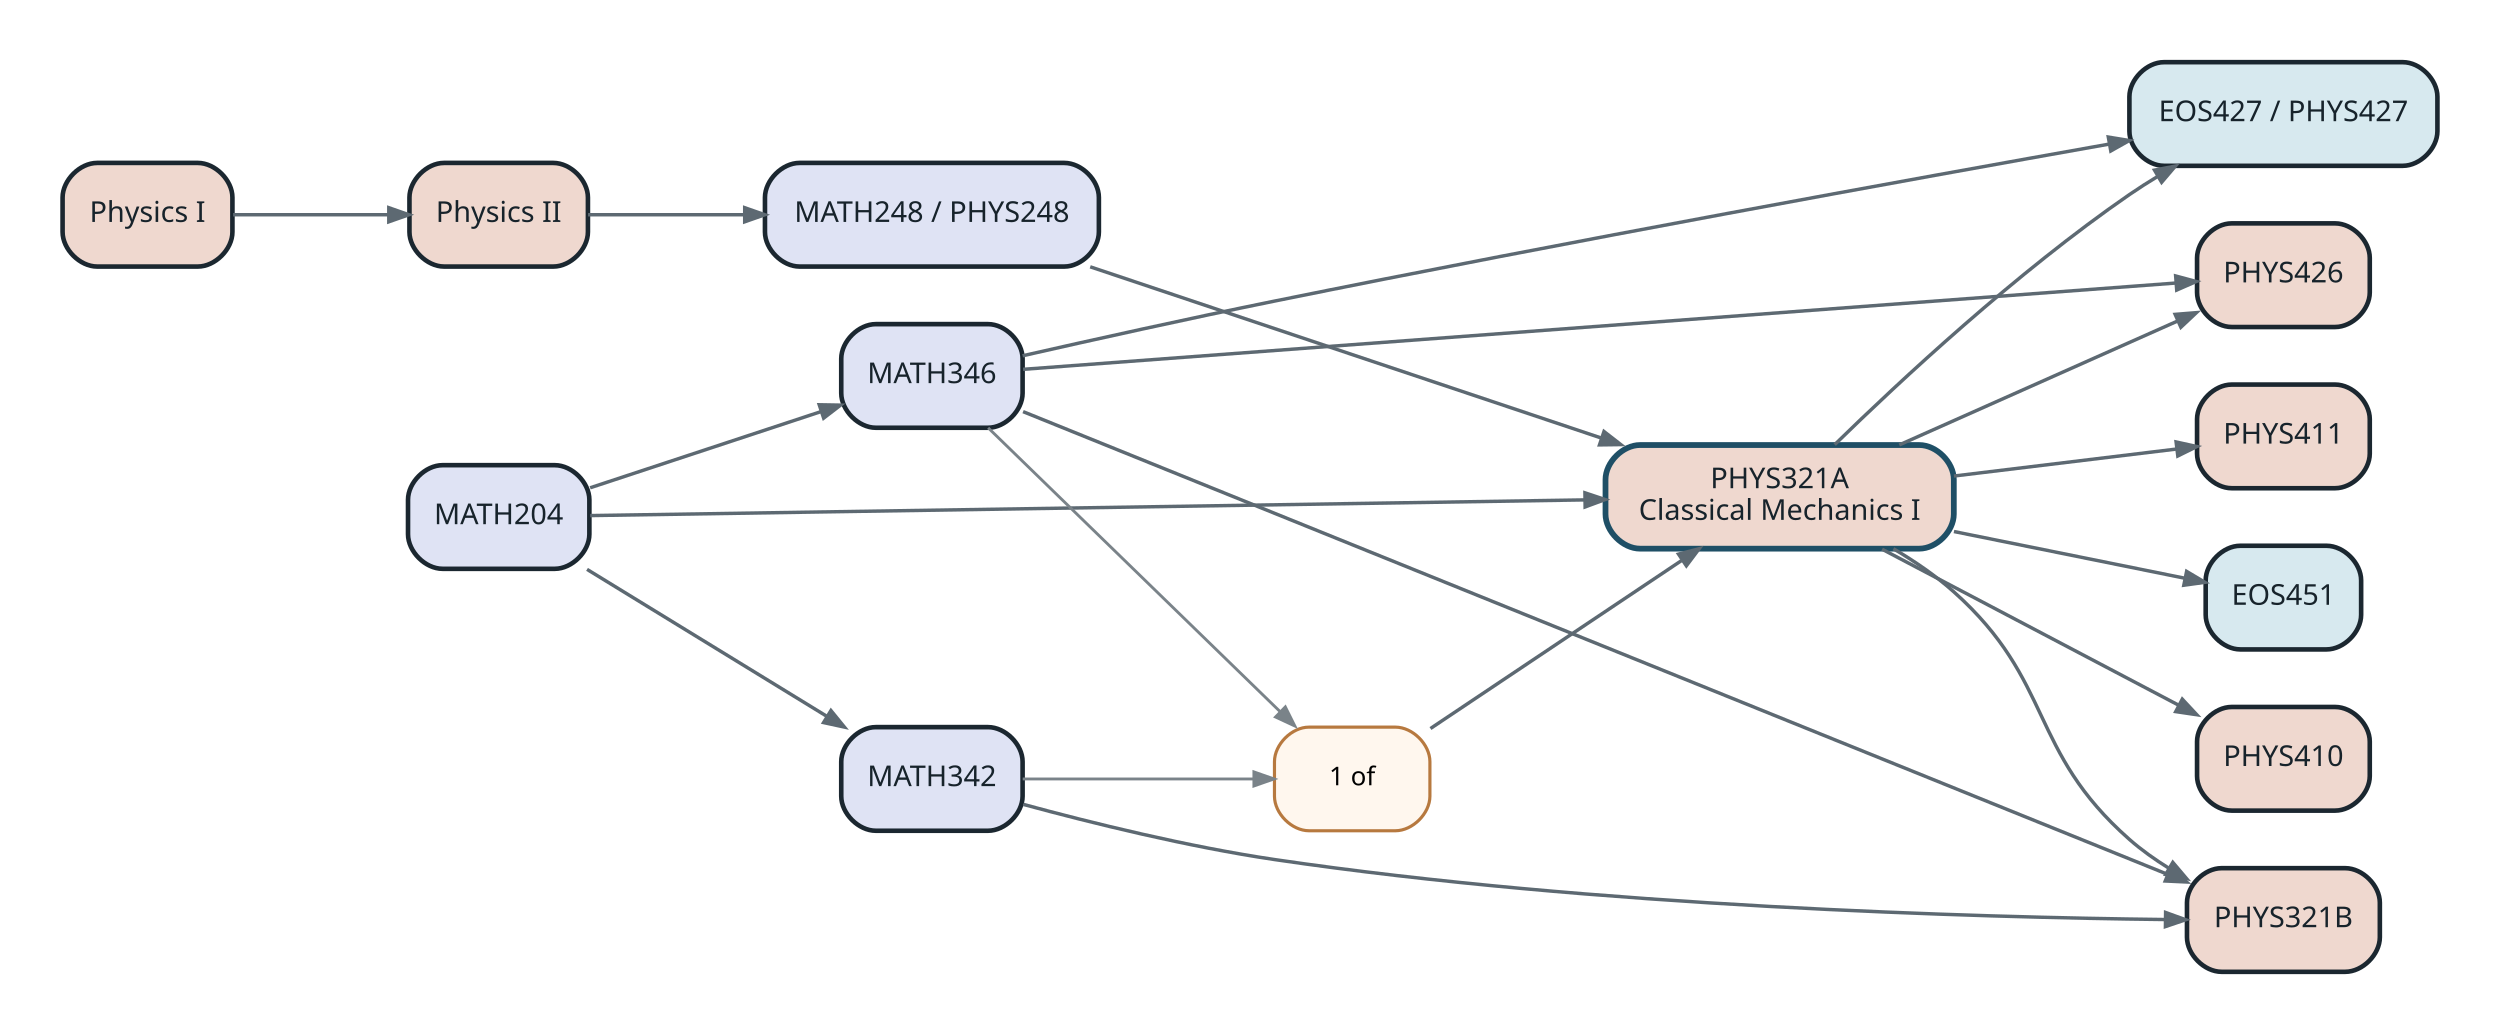
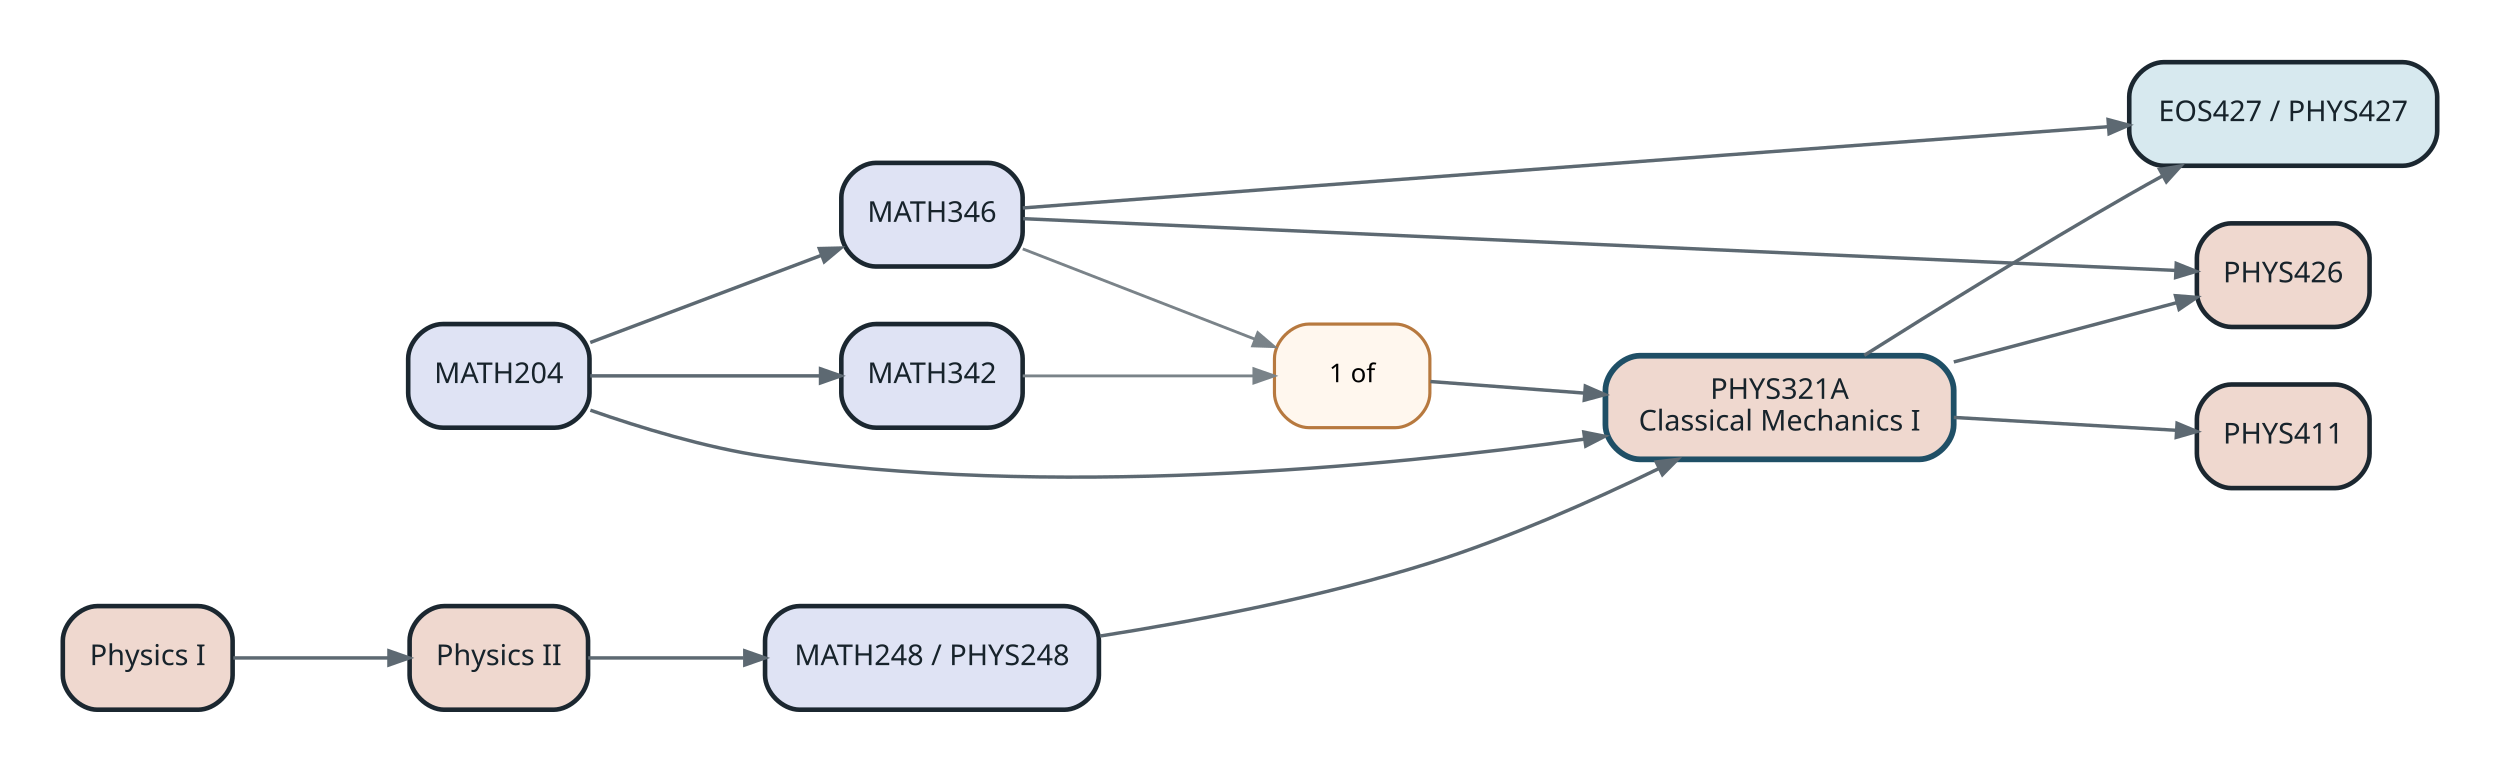
- <svg xmlns="http://www.w3.org/2000/svg" xmlns:xlink="http://www.w3.org/1999/xlink" width="868pt" height="359pt" viewBox="0.00 0.00 868.20 359.20">
-   <g id="graph0" class="graph" transform="scale(1 1) rotate(0) translate(21.6 337.6)">
+ <svg xmlns="http://www.w3.org/2000/svg" xmlns:xlink="http://www.w3.org/1999/xlink" width="868pt" height="268pt" viewBox="0.00 0.00 868.20 268.20">
+   <g id="graph0" class="graph" transform="scale(1 1) rotate(0) translate(21.6 246.6)">
    <g id="node1" class="node">
      <g id="a_node1">
        <a xlink:href="../../../courses/PHYS102A.html" xlink:title="Collapsed in simplified view: PHYS102A: General Physics I | PHYS110: Introductory Physics I | PHYS120: Physics I" target="_top">
-           <path fill="#efd8cf" stroke="#1b2730" stroke-width="1.6" d="M47,-281C47,-281 12,-281 12,-281 6,-281 0,-275 0,-269 0,-269 0,-257 0,-257 0,-251 6,-245 12,-245 12,-245 47,-245 47,-245 53,-245 59,-251 59,-257 59,-257 59,-269 59,-269 59,-275 53,-281 47,-281" />
-           <text text-anchor="middle" x="29.5" y="-260.5" font-family="Avenir Next" font-size="10.00" fill="#17232b">Physics I</text>
+           <path fill="#efd8cf" stroke="#1b2730" stroke-width="1.6" d="M47,-36C47,-36 12,-36 12,-36 6,-36 0,-30 0,-24 0,-24 0,-12 0,-12 0,-6 6,0 12,0 12,0 47,0 47,0 53,0 59,-6 59,-12 59,-12 59,-24 59,-24 59,-30 53,-36 47,-36" />
+           <text text-anchor="middle" x="29.5" y="-15.5" font-family="Avenir Next" font-size="10.00" fill="#17232b">Physics I</text>
        </a>
      </g>
    </g>
    <g id="node3" class="node">
      <g id="a_node3">
        <a xlink:href="../../../courses/PHYS102B.html" xlink:title="Collapsed in simplified view: PHYS102B: General Physics II | PHYS111: Introductory Physics II | PHYS130: Physics II" target="_top">
-           <path fill="#efd8cf" stroke="#1b2730" stroke-width="1.6" d="M170.5,-281C170.5,-281 132.5,-281 132.5,-281 126.5,-281 120.5,-275 120.5,-269 120.5,-269 120.5,-257 120.5,-257 120.5,-251 126.5,-245 132.5,-245 132.5,-245 170.5,-245 170.5,-245 176.5,-245 182.5,-251 182.5,-257 182.5,-257 182.5,-269 182.5,-269 182.5,-275 176.5,-281 170.5,-281" />
-           <text text-anchor="middle" x="151.5" y="-260.5" font-family="Avenir Next" font-size="10.00" fill="#17232b">Physics II</text>
+           <path fill="#efd8cf" stroke="#1b2730" stroke-width="1.6" d="M170.5,-36C170.5,-36 132.5,-36 132.5,-36 126.5,-36 120.5,-30 120.5,-24 120.5,-24 120.5,-12 120.5,-12 120.5,-6 126.5,0 132.5,0 132.5,0 170.5,0 170.5,0 176.5,0 182.5,-6 182.5,-12 182.5,-12 182.5,-24 182.5,-24 182.5,-30 176.5,-36 170.5,-36" />
+           <text text-anchor="middle" x="151.5" y="-15.5" font-family="Avenir Next" font-size="10.00" fill="#17232b">Physics II</text>
        </a>
      </g>
    </g>
-     <g id="edge7" class="edge">
-       <path fill="none" stroke="#5d6972" stroke-width="1.2" d="M59.24,-263C75.38,-263 95.71,-263 113.07,-263" />
-       <polygon fill="#5d6972" stroke="#5d6972" stroke-width="1.2" points="113.32,-265.45 120.32,-263 113.32,-260.55 113.32,-265.45" />
+     <g id="edge6" class="edge">
+       <path fill="none" stroke="#5d6972" stroke-width="1.2" d="M59.24,-18C75.38,-18 95.71,-18 113.07,-18" />
+       <polygon fill="#5d6972" stroke="#5d6972" stroke-width="1.2" points="113.32,-20.45 120.32,-18 113.32,-15.55 113.32,-20.45" />
    </g>
    <g id="node2" class="node">
      <g id="a_node2">
        <a xlink:href="../../../courses/MATH204.html" xlink:title="MATH204: Calculus IV" target="_top">
-           <path fill="#dfe3f4" stroke="#1b2730" stroke-width="1.6" d="M171,-176C171,-176 132,-176 132,-176 126,-176 120,-170 120,-164 120,-164 120,-152 120,-152 120,-146 126,-140 132,-140 132,-140 171,-140 171,-140 177,-140 183,-146 183,-152 183,-152 183,-164 183,-164 183,-170 177,-176 171,-176" />
-           <text text-anchor="middle" x="151.5" y="-155.5" font-family="Avenir Next" font-size="10.00" fill="#17232b">MATH204</text>
+           <path fill="#dfe3f4" stroke="#1b2730" stroke-width="1.6" d="M171,-134C171,-134 132,-134 132,-134 126,-134 120,-128 120,-122 120,-122 120,-110 120,-110 120,-104 126,-98 132,-98 132,-98 171,-98 171,-98 177,-98 183,-104 183,-110 183,-110 183,-122 183,-122 183,-128 177,-134 171,-134" />
+           <text text-anchor="middle" x="151.5" y="-113.5" font-family="Avenir Next" font-size="10.00" fill="#17232b">MATH204</text>
        </a>
      </g>
    </g>
    <g id="node5" class="node">
      <g id="a_node5">
        <a xlink:href="../../../courses/MATH342.html" xlink:title="MATH342: Intermediate Ordinary Differential Equations" target="_top">
-           <path fill="#dfe3f4" stroke="#1b2730" stroke-width="1.6" d="M321.5,-85C321.5,-85 282.5,-85 282.5,-85 276.5,-85 270.5,-79 270.5,-73 270.5,-73 270.5,-61 270.5,-61 270.5,-55 276.5,-49 282.5,-49 282.5,-49 321.5,-49 321.5,-49 327.5,-49 333.5,-55 333.5,-61 333.5,-61 333.5,-73 333.5,-73 333.5,-79 327.5,-85 321.5,-85" />
-           <text text-anchor="middle" x="302" y="-64.5" font-family="Avenir Next" font-size="10.00" fill="#17232b">MATH342</text>
+           <path fill="#dfe3f4" stroke="#1b2730" stroke-width="1.6" d="M321.5,-134C321.5,-134 282.5,-134 282.5,-134 276.5,-134 270.5,-128 270.5,-122 270.5,-122 270.5,-110 270.5,-110 270.5,-104 276.5,-98 282.5,-98 282.5,-98 321.5,-98 321.5,-98 327.5,-98 333.5,-104 333.5,-110 333.5,-110 333.5,-122 333.5,-122 333.5,-128 327.5,-134 321.5,-134" />
+           <text text-anchor="middle" x="302" y="-113.5" font-family="Avenir Next" font-size="10.00" fill="#17232b">MATH342</text>
+         </a>
+       </g>
+     </g>
+     <g id="edge4" class="edge">
+       <path fill="none" stroke="#5d6972" stroke-width="1.2" d="M183.27,-116C206.47,-116 238.4,-116 263.16,-116" />
+       <polygon fill="#5d6972" stroke="#5d6972" stroke-width="1.2" points="263.27,-118.45 270.27,-116 263.27,-113.55 263.27,-118.45" />
+     </g>
+     <g id="node6" class="node">
+       <g id="a_node6">
+         <a xlink:href="../../../courses/MATH346.html" xlink:title="MATH346: Introduction to Partial Differential Equations" target="_top">
+           <path fill="#dfe3f4" stroke="#1b2730" stroke-width="1.6" d="M321.5,-190C321.5,-190 282.5,-190 282.5,-190 276.5,-190 270.5,-184 270.5,-178 270.5,-178 270.5,-166 270.5,-166 270.5,-160 276.5,-154 282.5,-154 282.5,-154 321.5,-154 321.5,-154 327.5,-154 333.5,-160 333.5,-166 333.5,-166 333.5,-178 333.5,-178 333.5,-184 327.5,-190 321.5,-190" />
+           <text text-anchor="middle" x="302" y="-169.5" font-family="Avenir Next" font-size="10.00" fill="#17232b">MATH346</text>
        </a>
      </g>
    </g>
    <g id="edge5" class="edge">
-       <path fill="none" stroke="#5d6972" stroke-width="1.2" d="M182.19,-139.8C206.15,-125.12 239.92,-104.43 265.34,-88.85" />
-       <polygon fill="#5d6972" stroke="#5d6972" stroke-width="1.2" points="266.92,-90.76 271.61,-85.01 264.36,-86.58 266.92,-90.76" />
-     </g>
-     <g id="node6" class="node">
-       <g id="a_node6">
-         <a xlink:href="../../../courses/MATH346.html" xlink:title="MATH346: Introduction to Partial Differential Equations" target="_top">
-           <path fill="#dfe3f4" stroke="#1b2730" stroke-width="1.6" d="M321.5,-225C321.5,-225 282.5,-225 282.5,-225 276.5,-225 270.5,-219 270.5,-213 270.5,-213 270.5,-201 270.5,-201 270.5,-195 276.5,-189 282.5,-189 282.5,-189 321.5,-189 321.5,-189 327.5,-189 333.5,-195 333.5,-201 333.5,-201 333.5,-213 333.5,-213 333.5,-219 327.5,-225 321.5,-225" />
-           <text text-anchor="middle" x="302" y="-204.5" font-family="Avenir Next" font-size="10.00" fill="#17232b">MATH346</text>
-         </a>
-       </g>
-     </g>
-     <g id="edge6" class="edge">
-       <path fill="none" stroke="#5d6972" stroke-width="1.2" d="M183.27,-168.15C206.57,-175.84 238.68,-186.44 263.48,-194.62" />
-       <polygon fill="#5d6972" stroke="#5d6972" stroke-width="1.2" points="262.85,-196.99 270.27,-196.86 264.39,-192.34 262.85,-196.99" />
+       <path fill="none" stroke="#5d6972" stroke-width="1.2" d="M183.27,-127.6C206.57,-136.39 238.68,-148.5 263.48,-157.85" />
+       <polygon fill="#5d6972" stroke="#5d6972" stroke-width="1.2" points="262.86,-160.23 270.27,-160.41 264.58,-155.65 262.86,-160.23" />
    </g>
    <g id="node7" class="node">
      <g id="a_node7">
        <a xlink:href="../../../courses/PHYS321A.html" xlink:title="PHYS321A: Classical Mechanics I" target="_top">
-           <path fill="#efd8cf" stroke="#1f4f66" stroke-width="2" d="M645,-183C645,-183 548,-183 548,-183 542,-183 536,-177 536,-171 536,-171 536,-159 536,-159 536,-153 542,-147 548,-147 548,-147 645,-147 645,-147 651,-147 657,-153 657,-159 657,-159 657,-171 657,-171 657,-177 651,-183 645,-183" />
-           <text text-anchor="middle" x="596.5" y="-168" font-family="Avenir Next" font-size="10.00" fill="#17232b">PHYS321A</text>
-           <text text-anchor="middle" x="596.5" y="-157" font-family="Avenir Next" font-size="10.00" fill="#17232b">Classical Mechanics I</text>
+           <path fill="#efd8cf" stroke="#1f4f66" stroke-width="2" d="M645,-123C645,-123 548,-123 548,-123 542,-123 536,-117 536,-111 536,-111 536,-99 536,-99 536,-93 542,-87 548,-87 548,-87 645,-87 645,-87 651,-87 657,-93 657,-99 657,-99 657,-111 657,-111 657,-117 651,-123 645,-123" />
+           <text text-anchor="middle" x="596.5" y="-108" font-family="Avenir Next" font-size="10.00" fill="#17232b">PHYS321A</text>
+           <text text-anchor="middle" x="596.5" y="-97" font-family="Avenir Next" font-size="10.00" fill="#17232b">Classical Mechanics I</text>
        </a>
      </g>
    </g>
-     <g id="edge8" class="edge">
-       <path fill="none" stroke="#5d6972" stroke-width="1.2" d="M183.3,-158.49C254.41,-159.61 431.39,-162.41 528.73,-163.94" />
-       <polygon fill="#5d6972" stroke="#5d6972" stroke-width="1.2" points="528.85,-166.4 535.88,-164.06 528.92,-161.5 528.85,-166.4" />
+     <g id="edge7" class="edge">
+       <path fill="none" stroke="#5d6972" stroke-width="1.2" d="M183.31,-104.07C200.81,-97.93 223.3,-91.1 244,-88 342.29,-73.3 457.58,-84.14 528.59,-94.01" />
+       <polygon fill="#5d6972" stroke="#5d6972" stroke-width="1.2" points="528.48,-96.46 535.75,-95.02 529.16,-91.61 528.48,-96.46" />
    </g>
    <g id="node4" class="node">
      <g id="a_node4">
        <a xlink:href="../../../courses/MATH248.html" xlink:title="Equivalent or cross-listed: MATH248: Computer Assisted Mathematics | PHYS248: Computer Assisted Physics" target="_top">
-           <path fill="#dfe3f4" stroke="#1b2730" stroke-width="1.6" d="M348,-281C348,-281 256,-281 256,-281 250,-281 244,-275 244,-269 244,-269 244,-257 244,-257 244,-251 250,-245 256,-245 256,-245 348,-245 348,-245 354,-245 360,-251 360,-257 360,-257 360,-269 360,-269 360,-275 354,-281 348,-281" />
-           <text text-anchor="middle" x="302" y="-260.5" font-family="Avenir Next" font-size="10.00" fill="#17232b">MATH248 / PHYS248</text>
+           <path fill="#dfe3f4" stroke="#1b2730" stroke-width="1.6" d="M348,-36C348,-36 256,-36 256,-36 250,-36 244,-30 244,-24 244,-24 244,-12 244,-12 244,-6 250,0 256,0 256,0 348,0 348,0 354,0 360,-6 360,-12 360,-12 360,-24 360,-24 360,-30 354,-36 348,-36" />
+           <text text-anchor="middle" x="302" y="-15.5" font-family="Avenir Next" font-size="10.00" fill="#17232b">MATH248 / PHYS248</text>
        </a>
      </g>
    </g>
-     <g id="edge4" class="edge">
-       <path fill="none" stroke="#5d6972" stroke-width="1.2" d="M182.55,-263C198.11,-263 217.75,-263 236.53,-263" />
-       <polygon fill="#5d6972" stroke="#5d6972" stroke-width="1.2" points="236.96,-265.45 243.96,-263 236.96,-260.55 236.96,-265.45" />
+     <g id="edge3" class="edge">
+       <path fill="none" stroke="#5d6972" stroke-width="1.2" d="M182.55,-18C198.11,-18 217.75,-18 236.53,-18" />
+       <polygon fill="#5d6972" stroke="#5d6972" stroke-width="1.2" points="236.96,-20.45 243.96,-18 236.96,-15.55 236.96,-20.45" />
+     </g>
+     <g id="edge8" class="edge">
+       <path fill="none" stroke="#5d6972" stroke-width="1.2" d="M360.37,-25.6C394.21,-30.92 437.59,-39.21 475,-51 502.38,-59.63 531.81,-72.74 554.73,-83.88" />
+       <polygon fill="#5d6972" stroke="#5d6972" stroke-width="1.2" points="553.65,-86.08 561.01,-86.97 555.81,-81.68 553.65,-86.08" />
+     </g>
+     <g id="node11" class="node">
+       <path fill="#fff7ee" stroke="#b7793f" stroke-width="1.1" d="M463,-134C463,-134 433,-134 433,-134 427,-134 421,-128 421,-122 421,-122 421,-110 421,-110 421,-104 427,-98 433,-98 433,-98 463,-98 463,-98 469,-98 475,-104 475,-110 475,-110 475,-122 475,-122 475,-128 469,-134 463,-134" />
+       <text text-anchor="middle" x="448" y="-113.8" font-family="Avenir Next" font-size="9.00">1 of</text>
    </g>
    <g id="edge9" class="edge">
-       <path fill="none" stroke="#5d6972" stroke-width="1.2" d="M356.99,-244.91C407.23,-228.08 482.01,-203.02 534.41,-185.47" />
-       <polygon fill="#5d6972" stroke="#5d6972" stroke-width="1.2" points="535.47,-187.7 541.33,-183.15 533.91,-183.05 535.47,-187.7" />
+       <path fill="none" stroke="#7a8389" d="M333.54,-116C357.03,-116 389.46,-116 413.63,-116" />
+       <polygon fill="#7a8389" stroke="#7a8389" points="413.85,-118.45 420.85,-116 413.85,-113.55 413.85,-118.45" />
+     </g>
+     <g id="node8" class="node">
+       <g id="a_node8">
+         <a xlink:href="../../../courses/EOS427.html" xlink:title="Equivalent or cross-listed: EOS427: Geophysics | PHYS427: Geophysics" target="_top">
+           <path fill="#d7e9ef" stroke="#1b2730" stroke-width="1.6" d="M813,-225C813,-225 730,-225 730,-225 724,-225 718,-219 718,-213 718,-213 718,-201 718,-201 718,-195 724,-189 730,-189 730,-189 813,-189 813,-189 819,-189 825,-195 825,-201 825,-201 825,-213 825,-213 825,-219 819,-225 813,-225" />
+           <text text-anchor="middle" x="771.5" y="-204.5" font-family="Avenir Next" font-size="10.00" fill="#17232b">EOS427 / PHYS427</text>
+         </a>
+       </g>
+     </g>
+     <g id="edge2" class="edge">
+       <path fill="none" stroke="#5d6972" stroke-width="1.2" d="M333.56,-174.35C357.38,-176.17 391.29,-178.76 421,-181 522.77,-188.67 641.23,-197.45 710.81,-202.59" />
+       <polygon fill="#5d6972" stroke="#5d6972" stroke-width="1.2" points="710.64,-205.04 717.8,-203.11 711,-200.15 710.64,-205.04" />
    </g>
    <g id="node10" class="node">
      <g id="a_node10">
-         <a xlink:href="../../../courses/PHYS321B.html" xlink:title="PHYS321B: Classical Mechanics II" target="_top">
-           <path fill="#efd8cf" stroke="#1b2730" stroke-width="1.6" d="M793,-36C793,-36 750,-36 750,-36 744,-36 738,-30 738,-24 738,-24 738,-12 738,-12 738,-6 744,0 750,0 750,0 793,0 793,0 799,0 805,-6 805,-12 805,-12 805,-24 805,-24 805,-30 799,-36 793,-36" />
-           <text text-anchor="middle" x="771.5" y="-15.5" font-family="Avenir Next" font-size="10.00" fill="#17232b">PHYS321B</text>
+         <a xlink:href="../../../courses/PHYS426.html" xlink:title="PHYS426: Fluid Mechanics" target="_top">
+           <path fill="#efd8cf" stroke="#1b2730" stroke-width="1.6" d="M789.5,-169C789.5,-169 753.5,-169 753.5,-169 747.5,-169 741.5,-163 741.5,-157 741.5,-157 741.5,-145 741.5,-145 741.5,-139 747.5,-133 753.5,-133 753.5,-133 789.5,-133 789.5,-133 795.5,-133 801.5,-139 801.5,-145 801.5,-145 801.5,-157 801.5,-157 801.5,-163 795.5,-169 789.5,-169" />
+           <text text-anchor="middle" x="771.5" y="-148.5" font-family="Avenir Next" font-size="10.00" fill="#17232b">PHYS426</text>
        </a>
      </g>
    </g>
    <g id="edge14" class="edge">
-       <path fill="none" stroke="#5d6972" stroke-width="1.2" d="M333.77,-58.15C357.42,-51.73 391.01,-43.43 421,-39 532.18,-22.6 665.05,-18.93 730.3,-18.16" />
-       <polygon fill="#5d6972" stroke="#5d6972" stroke-width="1.2" points="730.57,-20.61 737.54,-18.09 730.51,-15.71 730.57,-20.61" />
-     </g>
-     <g id="node14" class="node">
-       <path fill="#fff7ee" stroke="#b7793f" stroke-width="1.1" d="M463,-85C463,-85 433,-85 433,-85 427,-85 421,-79 421,-73 421,-73 421,-61 421,-61 421,-55 427,-49 433,-49 433,-49 463,-49 463,-49 469,-49 475,-55 475,-61 475,-61 475,-73 475,-73 475,-79 469,-85 463,-85" />
-       <text text-anchor="middle" x="448" y="-64.8" font-family="Avenir Next" font-size="9.00">1 of</text>
+       <path fill="none" stroke="#5d6972" stroke-width="1.2" d="M333.67,-170.62C416.56,-166.9 644.77,-156.65 734.03,-152.64" />
+       <polygon fill="#5d6972" stroke="#5d6972" stroke-width="1.2" points="734.34,-155.08 741.22,-152.32 734.12,-150.18 734.34,-155.08" />
    </g>
    <g id="edge10" class="edge">
-       <path fill="none" stroke="#7a8389" d="M333.54,-67C357.03,-67 389.46,-67 413.63,-67" />
-       <polygon fill="#7a8389" stroke="#7a8389" points="413.85,-69.45 420.85,-67 413.85,-64.55 413.85,-69.45" />
+       <path fill="none" stroke="#7a8389" d="M333.54,-160.12C357.23,-150.91 390.02,-138.16 414.25,-128.73" />
+       <polygon fill="#7a8389" stroke="#7a8389" points="415.21,-130.99 420.85,-126.17 413.44,-126.42 415.21,-130.99" />
    </g>
-     <g id="node8" class="node">
-       <g id="a_node8">
-         <a xlink:href="../../../courses/EOS427.html" xlink:title="Equivalent or cross-listed: EOS427: Geophysics | PHYS427: Geophysics" target="_top">
-           <path fill="#d7e9ef" stroke="#1b2730" stroke-width="1.6" d="M813,-316C813,-316 730,-316 730,-316 724,-316 718,-310 718,-304 718,-304 718,-292 718,-292 718,-286 724,-280 730,-280 730,-280 813,-280 813,-280 819,-280 825,-286 825,-292 825,-292 825,-304 825,-304 825,-310 819,-316 813,-316" />
-           <text text-anchor="middle" x="771.5" y="-295.5" font-family="Avenir Next" font-size="10.00" fill="#17232b">EOS427 / PHYS427</text>
+     <g id="edge1" class="edge">
+       <path fill="none" stroke="#5d6972" stroke-width="1.2" d="M625.94,-123.14C650.17,-138.43 686.05,-160.69 718,-179 721.76,-181.16 725.71,-183.36 729.67,-185.54" />
+       <polygon fill="#5d6972" stroke="#5d6972" stroke-width="1.2" points="728.56,-187.72 735.88,-188.92 730.91,-183.42 728.56,-187.72" />
+     </g>
+     <g id="node9" class="node">
+       <g id="a_node9">
+         <a xlink:href="../../../courses/PHYS411.html" xlink:title="PHYS411: Time Series Analysis" target="_top">
+           <path fill="#efd8cf" stroke="#1b2730" stroke-width="1.6" d="M789.5,-113C789.5,-113 753.5,-113 753.5,-113 747.5,-113 741.5,-107 741.5,-101 741.5,-101 741.5,-89 741.5,-89 741.5,-83 747.5,-77 753.5,-77 753.5,-77 789.5,-77 789.5,-77 795.5,-77 801.5,-83 801.5,-89 801.5,-89 801.5,-101 801.5,-101 801.5,-107 795.5,-113 789.5,-113" />
+           <text text-anchor="middle" x="771.5" y="-92.5" font-family="Avenir Next" font-size="10.00" fill="#17232b">PHYS411</text>
        </a>
      </g>
    </g>
-     <g id="edge2" class="edge">
-       <path fill="none" stroke="#5d6972" stroke-width="1.2" d="M333.5,-214.01C357.29,-219.41 391.19,-226.95 421,-233 522.6,-253.64 641.35,-275.18 710.99,-287.55" />
-       <polygon fill="#5d6972" stroke="#5d6972" stroke-width="1.2" points="710.67,-289.98 717.99,-288.79 711.53,-285.16 710.67,-289.98" />
+     <g id="edge12" class="edge">
+       <path fill="none" stroke="#5d6972" stroke-width="1.2" d="M657.04,-101.56C682.79,-100.07 712.09,-98.38 734.46,-97.08" />
+       <polygon fill="#5d6972" stroke="#5d6972" stroke-width="1.2" points="734.62,-99.53 741.46,-96.68 734.33,-94.64 734.62,-99.53" />
    </g>
-     <g id="edge15" class="edge">
-       <path fill="none" stroke="#5d6972" stroke-width="1.2" d="M333.67,-194.6C415.72,-161.43 640.15,-70.7 731.27,-33.86" />
-       <polygon fill="#5d6972" stroke="#5d6972" stroke-width="1.2" points="732.29,-36.09 737.86,-31.2 730.45,-31.55 732.29,-36.09" />
-     </g>
-     <g id="node13" class="node">
-       <g id="a_node13">
-         <a xlink:href="../../../courses/PHYS426.html" xlink:title="PHYS426: Fluid Mechanics" target="_top">
-           <path fill="#efd8cf" stroke="#1b2730" stroke-width="1.6" d="M789.5,-260C789.5,-260 753.5,-260 753.5,-260 747.5,-260 741.5,-254 741.5,-248 741.5,-248 741.5,-236 741.5,-236 741.5,-230 747.5,-224 753.5,-224 753.5,-224 789.5,-224 789.5,-224 795.5,-224 801.5,-230 801.5,-236 801.5,-236 801.5,-248 801.5,-248 801.5,-254 795.5,-260 789.5,-260" />
-           <text text-anchor="middle" x="771.5" y="-239.5" font-family="Avenir Next" font-size="10.00" fill="#17232b">PHYS426</text>
-         </a>
-       </g>
-     </g>
-     <g id="edge19" class="edge">
-       <path fill="none" stroke="#5d6972" stroke-width="1.2" d="M333.67,-209.3C416.56,-215.5 644.77,-232.59 734.03,-239.27" />
-       <polygon fill="#5d6972" stroke="#5d6972" stroke-width="1.2" points="734.06,-241.73 741.22,-239.81 734.43,-236.84 734.06,-241.73" />
+     <g id="edge13" class="edge">
+       <path fill="none" stroke="#5d6972" stroke-width="1.2" d="M657.04,-120.83C682.79,-127.68 712.09,-135.47 734.46,-141.42" />
+       <polygon fill="#5d6972" stroke="#5d6972" stroke-width="1.2" points="734.07,-143.85 741.46,-143.28 735.33,-139.11 734.07,-143.85" />
    </g>
    <g id="edge11" class="edge">
-       <path fill="none" stroke="#7a8389" d="M321.53,-188.98C347.42,-163.82 394.43,-118.11 422.98,-90.36" />
-       <polygon fill="#7a8389" stroke="#7a8389" points="424.77,-92.03 428.08,-85.39 421.36,-88.51 424.77,-92.03" />
-     </g>
-     <g id="edge1" class="edge">
-       <path fill="none" stroke="#5d6972" stroke-width="1.2" d="M615.61,-183.14C638.29,-205.27 678.93,-243.08 718,-270 721.14,-272.16 724.46,-274.28 727.85,-276.33" />
-       <polygon fill="#5d6972" stroke="#5d6972" stroke-width="1.2" points="726.72,-278.5 734,-279.92 729.19,-274.27 726.72,-278.5" />
-     </g>
-     <g id="node9" class="node">
-       <g id="a_node9">
-         <a xlink:href="../../../courses/EOS451.html" xlink:title="EOS451: Introductory Dynamic Meteorology" target="_top">
-           <path fill="#d7e9ef" stroke="#1b2730" stroke-width="1.6" d="M786.5,-148C786.5,-148 756.5,-148 756.5,-148 750.5,-148 744.5,-142 744.5,-136 744.5,-136 744.5,-124 744.5,-124 744.5,-118 750.5,-112 756.5,-112 756.5,-112 786.5,-112 786.5,-112 792.5,-112 798.5,-118 798.5,-124 798.5,-124 798.5,-136 798.5,-136 798.5,-142 792.5,-148 786.5,-148" />
-           <text text-anchor="middle" x="771.5" y="-127.5" font-family="Avenir Next" font-size="10.00" fill="#17232b">EOS451</text>
-         </a>
-       </g>
-     </g>
-     <g id="edge3" class="edge">
-       <path fill="none" stroke="#5d6972" stroke-width="1.2" d="M657.04,-152.95C683.85,-147.53 714.5,-141.33 737.18,-136.74" />
-       <polygon fill="#5d6972" stroke="#5d6972" stroke-width="1.2" points="737.87,-139.1 744.25,-135.31 736.9,-134.3 737.87,-139.1" />
-     </g>
-     <g id="edge13" class="edge">
-       <path fill="none" stroke="#5d6972" stroke-width="1.2" d="M636.02,-146.97C643.39,-142.62 650.75,-137.59 657,-132 691.92,-100.75 682.83,-76.97 718,-46 722.14,-42.35 726.84,-39.01 731.69,-36" />
-       <polygon fill="#5d6972" stroke="#5d6972" stroke-width="1.2" points="733.08,-38.02 737.87,-32.37 730.6,-33.8 733.08,-38.02" />
-     </g>
-     <g id="node11" class="node">
-       <g id="a_node11">
-         <a xlink:href="../../../courses/PHYS410.html" xlink:title="PHYS410: Topics in Mathematical Physics I" target="_top">
-           <path fill="#efd8cf" stroke="#1b2730" stroke-width="1.6" d="M789.5,-92C789.5,-92 753.5,-92 753.5,-92 747.5,-92 741.5,-86 741.5,-80 741.5,-80 741.5,-68 741.5,-68 741.5,-62 747.5,-56 753.5,-56 753.5,-56 789.5,-56 789.5,-56 795.5,-56 801.5,-62 801.5,-68 801.5,-68 801.5,-80 801.5,-80 801.5,-86 795.5,-92 789.5,-92" />
-           <text text-anchor="middle" x="771.5" y="-71.5" font-family="Avenir Next" font-size="10.00" fill="#17232b">PHYS410</text>
-         </a>
-       </g>
-     </g>
-     <g id="edge16" class="edge">
-       <path fill="none" stroke="#5d6972" stroke-width="1.2" d="M632.09,-146.8C662.01,-131.07 705.08,-108.41 735.2,-92.57" />
-       <polygon fill="#5d6972" stroke="#5d6972" stroke-width="1.2" points="736.37,-94.72 741.42,-89.3 734.09,-90.39 736.37,-94.72" />
-     </g>
-     <g id="node12" class="node">
-       <g id="a_node12">
-         <a xlink:href="../../../courses/PHYS411.html" xlink:title="PHYS411: Time Series Analysis" target="_top">
-           <path fill="#efd8cf" stroke="#1b2730" stroke-width="1.6" d="M789.5,-204C789.5,-204 753.5,-204 753.5,-204 747.5,-204 741.5,-198 741.5,-192 741.5,-192 741.5,-180 741.5,-180 741.5,-174 747.5,-168 753.5,-168 753.5,-168 789.5,-168 789.5,-168 795.5,-168 801.5,-174 801.5,-180 801.5,-180 801.5,-192 801.5,-192 801.5,-198 795.5,-204 789.5,-204" />
-           <text text-anchor="middle" x="771.5" y="-183.5" font-family="Avenir Next" font-size="10.00" fill="#17232b">PHYS411</text>
-         </a>
-       </g>
-     </g>
-     <g id="edge17" class="edge">
-       <path fill="none" stroke="#5d6972" stroke-width="1.2" d="M657.04,-172.23C682.79,-175.35 712.09,-178.91 734.46,-181.62" />
-       <polygon fill="#5d6972" stroke="#5d6972" stroke-width="1.2" points="734.22,-184.06 741.46,-182.48 734.81,-179.2 734.22,-184.06" />
-     </g>
-     <g id="edge18" class="edge">
-       <path fill="none" stroke="#5d6972" stroke-width="1.2" d="M638.06,-183.05C667.37,-196.1 706.59,-213.56 734.73,-226.08" />
-       <polygon fill="#5d6972" stroke="#5d6972" stroke-width="1.2" points="733.89,-228.39 741.28,-228.99 735.88,-223.91 733.89,-228.39" />
-     </g>
-     <g id="edge12" class="edge">
-       <path fill="none" stroke="#5d6972" stroke-width="1.2" d="M475.19,-84.52C499.57,-100.83 536.02,-125.21 562.4,-142.86" />
-       <polygon fill="#5d6972" stroke="#5d6972" stroke-width="1.2" points="561.36,-145.11 568.54,-146.97 564.09,-141.04 561.36,-145.11" />
+       <path fill="none" stroke="#5d6972" stroke-width="1.2" d="M475.19,-114.03C490.15,-112.91 509.65,-111.45 528.59,-110.02" />
+       <polygon fill="#5d6972" stroke="#5d6972" stroke-width="1.2" points="529.01,-112.45 535.81,-109.48 528.64,-107.56 529.01,-112.45" />
    </g>
  </g>
</svg>
